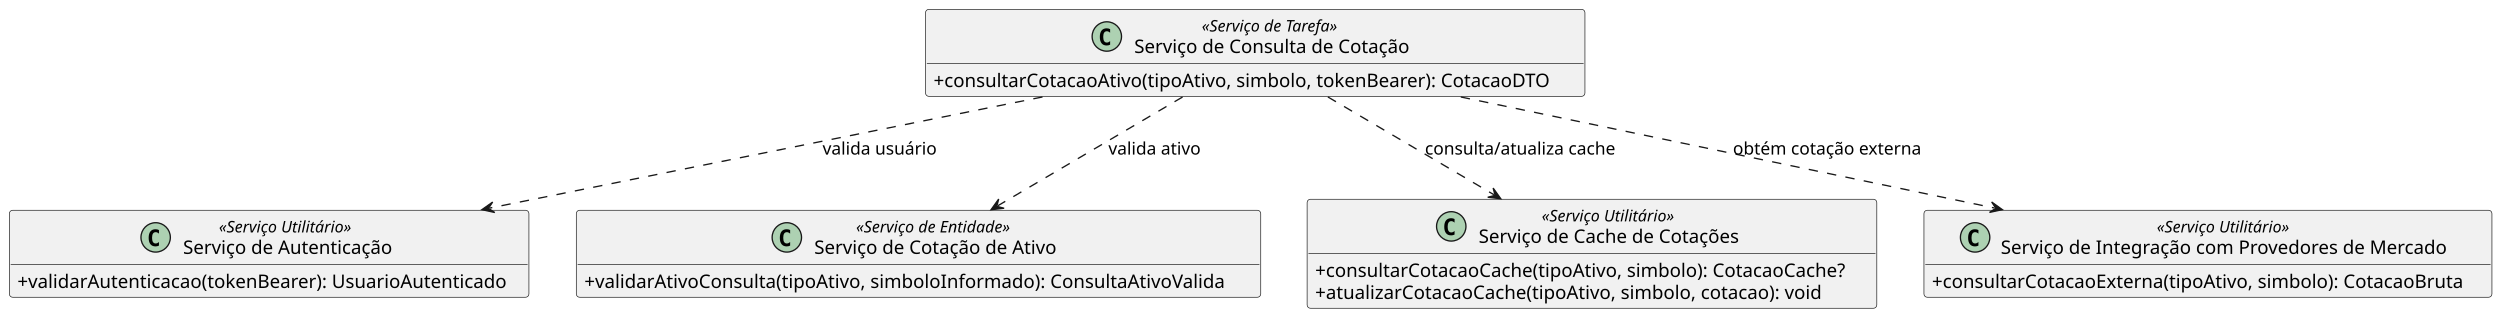
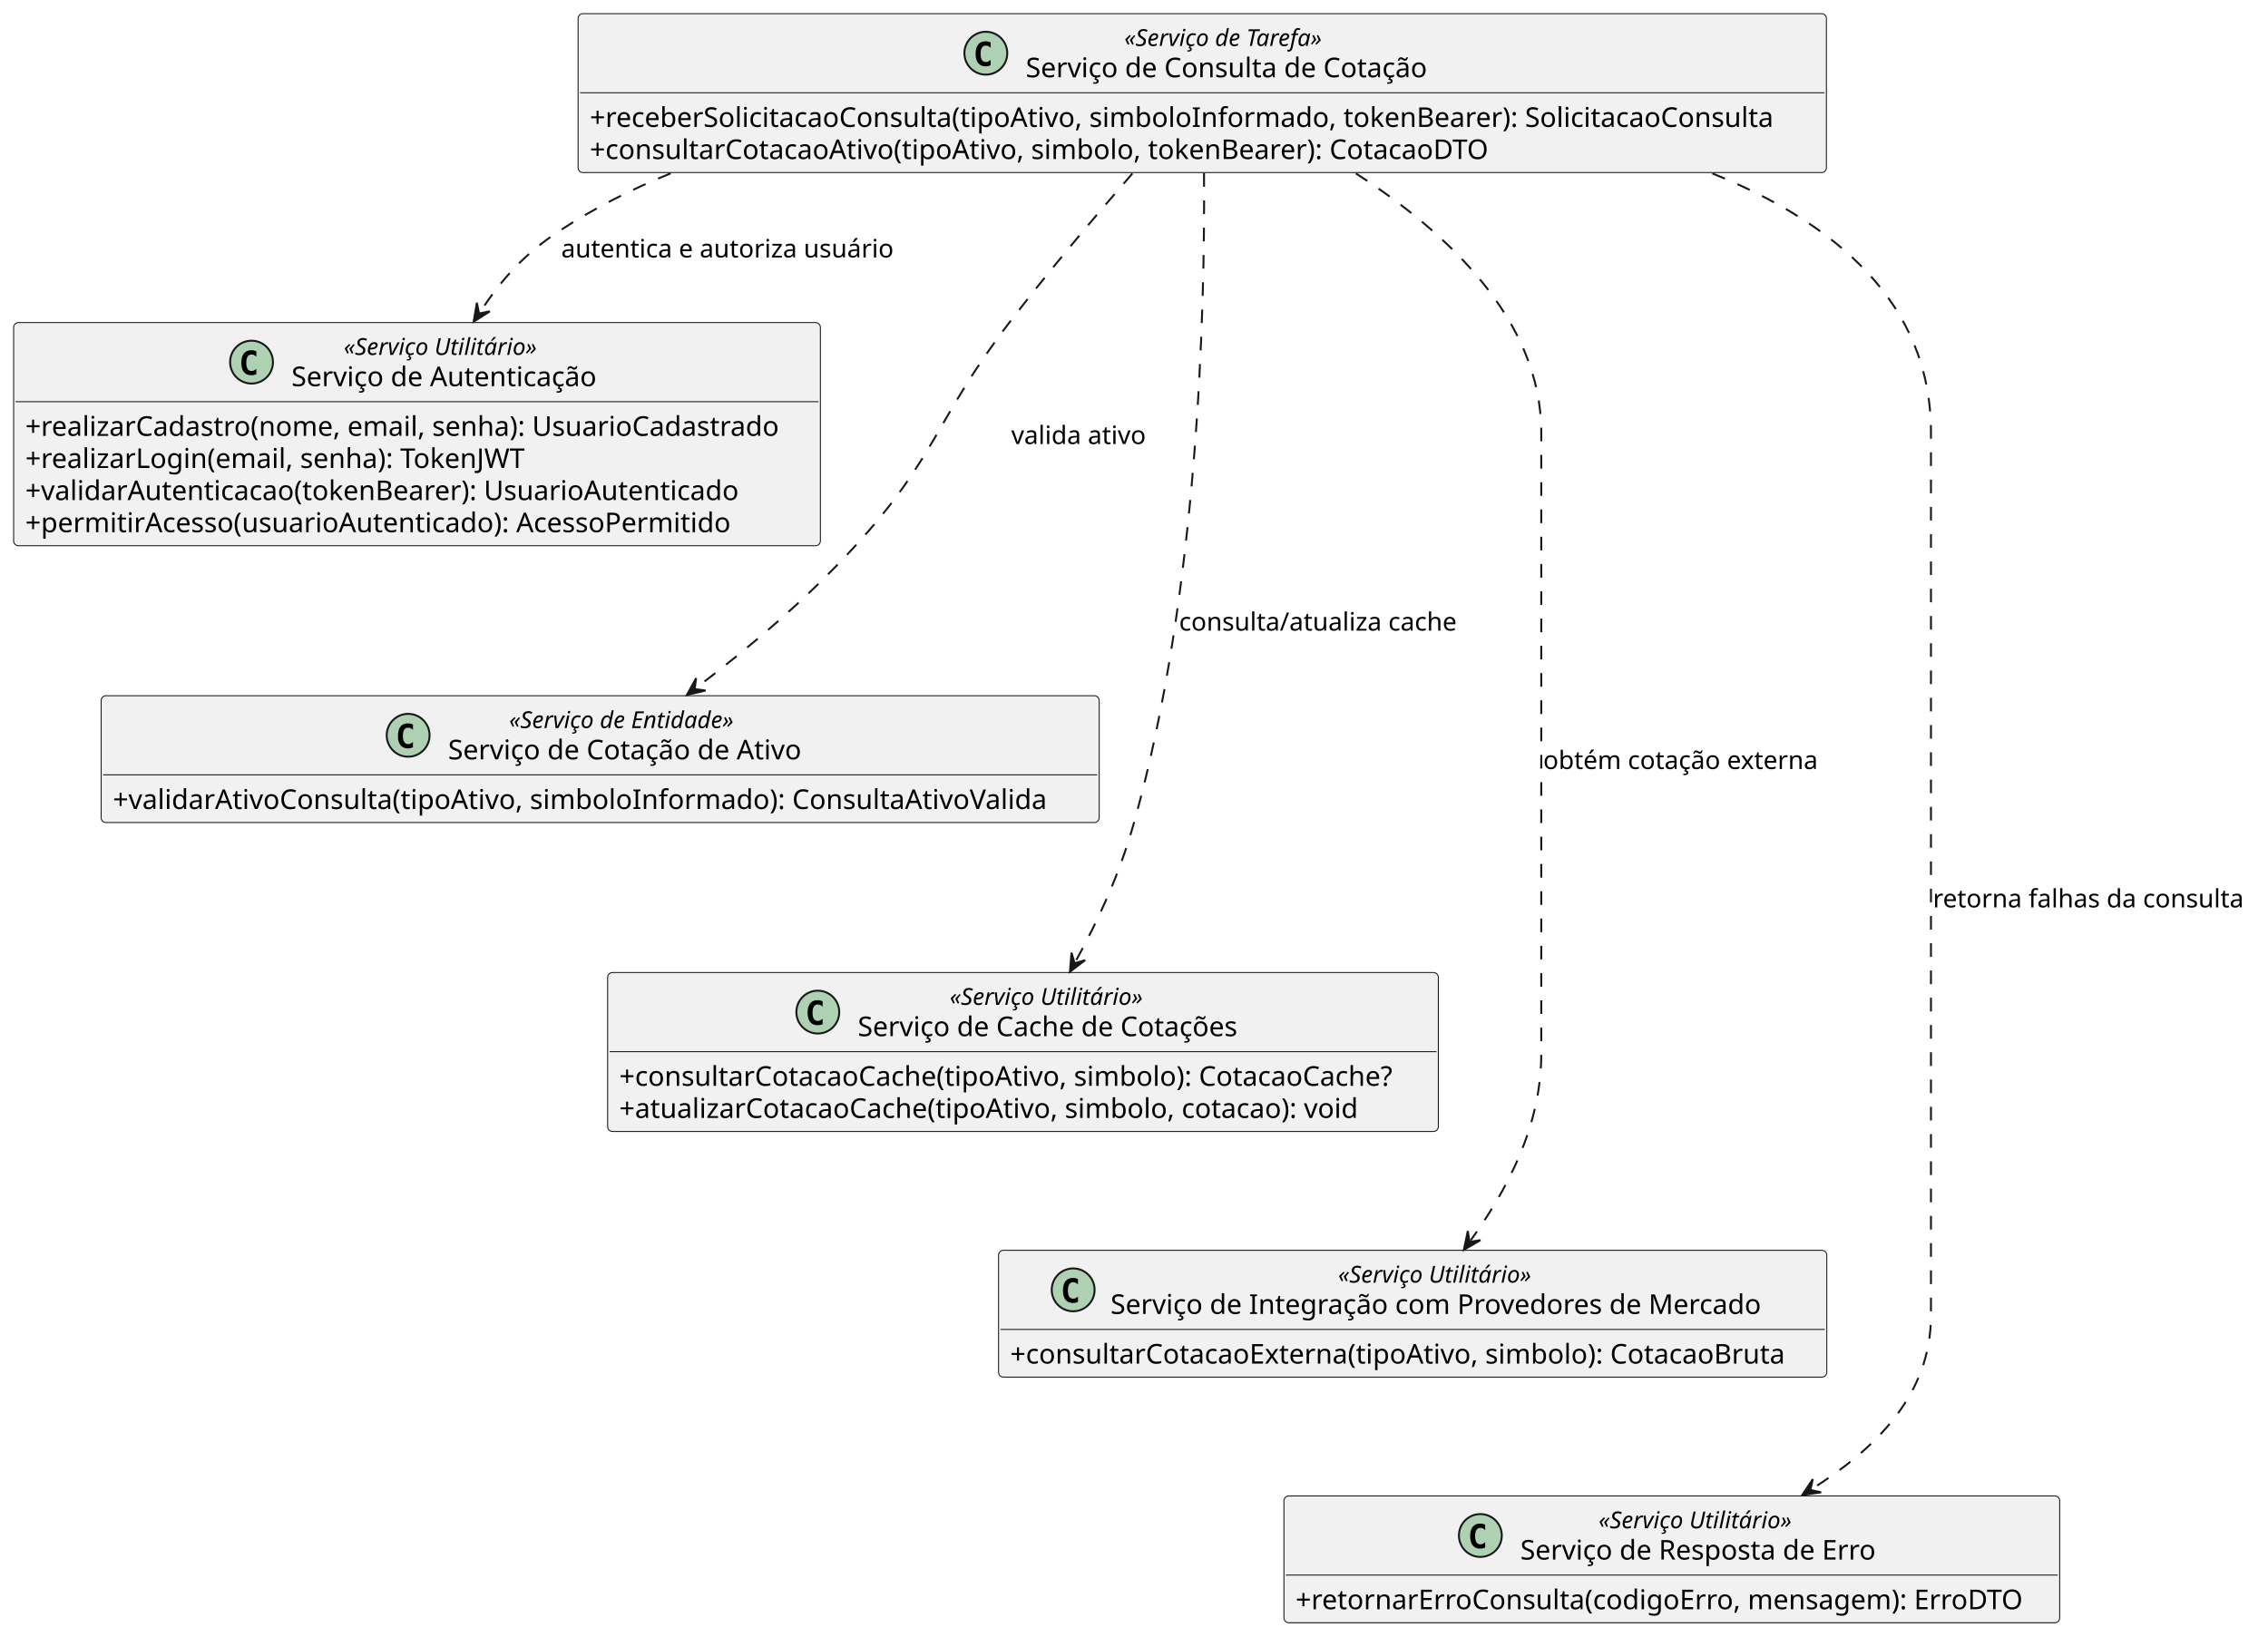
- <svg xmlns="http://www.w3.org/2000/svg" contentStyleType="text/css" data-diagram-type="CLASS" height="237px" preserveAspectRatio="none" style="width:1871px;height:237px;background:#FFFFFF;" version="1.1" viewBox="0 0 1871 237" width="1871px" zoomAndPan="magnify">
+ <svg xmlns="http://www.w3.org/2000/svg" contentStyleType="text/css" data-diagram-type="CLASS" height="840px" preserveAspectRatio="none" style="width:1164px;height:840px;background:#FFFFFF;" version="1.1" viewBox="0 0 1164 840" width="1164px" zoomAndPan="magnify">
  <defs />
  <g>
-     <g class="entity" data-qualified-name="ServicoAutenticacao" data-source-line="4" id="ent0002">
-       <rect fill="#F1F1F1" height="65.109" rx="2.5" ry="2.5" style="stroke:#181818;stroke-width:0.5;" width="388.845" x="7" y="157.36" />
-       <ellipse cx="116.491" cy="177.671" fill="#ADD1B2" rx="11" ry="11" style="stroke:#181818;stroke-width:1;" />
-       <path d="M118.964,183.814 Q118.383,184.112 117.744,184.262 Q117.105,184.411 116.399,184.411 Q113.893,184.411 112.573,182.759 Q111.253,181.108 111.253,177.987 Q111.253,174.857 112.573,173.205 Q113.893,171.553 116.399,171.553 Q117.105,171.553 117.752,171.703 Q118.4,171.852 118.964,172.151 L118.964,174.874 Q118.334,174.293 117.74,174.023 Q117.147,173.753 116.516,173.753 Q115.171,173.753 114.486,174.82 Q113.801,175.886 113.801,177.987 Q113.801,180.078 114.486,181.145 Q115.171,182.212 116.516,182.212 Q117.147,182.212 117.74,181.942 Q118.334,181.672 118.964,181.091 Z " fill="#000000" />
-       <text fill="#000000" font-family="sans-serif" font-size="12" font-style="italic" lengthAdjust="spacing" textLength="107.701" x="163.822" y="173.962">«Serviço Utilitário»</text>
-       <text fill="#000000" font-family="sans-serif" font-size="14" lengthAdjust="spacing" textLength="161.362" x="136.991" y="190.028">Serviço de Autenticação</text>
-       <line style="stroke:#181818;stroke-width:0.5;" x1="8" x2="394.845" y1="197.981" y2="197.981" />
-       <text fill="#000000" font-family="sans-serif" font-size="14" lengthAdjust="spacing" textLength="376.845" x="13" y="215.516">+validarAutenticacao(tokenBearer): UsuarioAutenticado</text>
+     <g class="entity" data-qualified-name="ServicoAutenticacao" data-source-line="5" id="ent0002">
+       <rect fill="#F1F1F1" height="114.574" rx="2.5" ry="2.5" style="stroke:#181818;stroke-width:0.5;" width="414.049" x="7" y="165.6" />
+       <ellipse cx="129.093" cy="185.911" fill="#ADD1B2" rx="11" ry="11" style="stroke:#181818;stroke-width:1;" />
+       <path d="M131.566,192.054 Q130.985,192.352 130.346,192.502 Q129.707,192.651 129.001,192.651 Q126.495,192.651 125.175,190.999 Q123.855,189.348 123.855,186.226 Q123.855,183.097 125.175,181.445 Q126.495,179.793 129.001,179.793 Q129.707,179.793 130.355,179.943 Q131.002,180.092 131.566,180.391 L131.566,183.114 Q130.935,182.533 130.342,182.263 Q129.749,181.993 129.118,181.993 Q127.773,181.993 127.088,183.06 Q126.403,184.126 126.403,186.226 Q126.403,188.318 127.088,189.385 Q127.773,190.452 129.118,190.452 Q129.749,190.452 130.342,190.182 Q130.935,189.912 131.566,189.331 Z " fill="#000000" />
+       <text fill="#000000" font-family="sans-serif" font-size="12" font-style="italic" lengthAdjust="spacing" textLength="107.701" x="176.424" y="182.202">«Serviço Utilitário»</text>
+       <text fill="#000000" font-family="sans-serif" font-size="14" lengthAdjust="spacing" textLength="161.362" x="149.593" y="198.268">Serviço de Autenticação</text>
+       <line style="stroke:#181818;stroke-width:0.5;" x1="8" x2="420.049" y1="206.221" y2="206.221" />
+       <text fill="#000000" font-family="sans-serif" font-size="14" lengthAdjust="spacing" textLength="402.049" x="13" y="223.756">+realizarCadastro(nome, email, senha): UsuarioCadastrado</text>
+       <text fill="#000000" font-family="sans-serif" font-size="14" lengthAdjust="spacing" textLength="270.368" x="13" y="240.244">+realizarLogin(email, senha): TokenJWT</text>
+       <text fill="#000000" font-family="sans-serif" font-size="14" lengthAdjust="spacing" textLength="376.845" x="13" y="256.733">+validarAutenticacao(tokenBearer): UsuarioAutenticado</text>
+       <text fill="#000000" font-family="sans-serif" font-size="14" lengthAdjust="spacing" textLength="375.935" x="13" y="273.221">+permitirAcesso(usuarioAutenticado): AcessoPermitido</text>
    </g>
-     <g class="entity" data-qualified-name="ServicoCotacaoAtivo" data-source-line="8" id="ent0003">
-       <rect fill="#F1F1F1" height="65.109" rx="2.5" ry="2.5" style="stroke:#181818;stroke-width:0.5;" width="512.227" x="431.31" y="157.36" />
-       <ellipse cx="588.865" cy="177.671" fill="#ADD1B2" rx="11" ry="11" style="stroke:#181818;stroke-width:1;" />
-       <path d="M591.338,183.814 Q590.757,184.112 590.118,184.262 Q589.479,184.411 588.773,184.411 Q586.266,184.411 584.946,182.759 Q583.626,181.108 583.626,177.987 Q583.626,174.857 584.946,173.205 Q586.266,171.553 588.773,171.553 Q589.479,171.553 590.126,171.703 Q590.773,171.852 591.338,172.151 L591.338,174.874 Q590.707,174.293 590.114,174.023 Q589.52,173.753 588.889,173.753 Q587.544,173.753 586.86,174.82 Q586.175,175.886 586.175,177.987 Q586.175,180.078 586.86,181.145 Q587.544,182.212 588.889,182.212 Q589.52,182.212 590.114,181.942 Q590.707,181.672 591.338,181.091 Z " fill="#000000" />
-       <text fill="#000000" font-family="sans-serif" font-size="12" font-style="italic" lengthAdjust="spacing" textLength="125.988" x="640.679" y="173.962">«Serviço de Entidade»</text>
-       <text fill="#000000" font-family="sans-serif" font-size="14" lengthAdjust="spacing" textLength="188.617" x="609.365" y="190.028">Serviço de Cotação de Ativo</text>
-       <line style="stroke:#181818;stroke-width:0.5;" x1="432.31" x2="942.537" y1="197.981" y2="197.981" />
-       <text fill="#000000" font-family="sans-serif" font-size="14" lengthAdjust="spacing" textLength="500.227" x="437.31" y="215.516">+validarAtivoConsulta(tipoAtivo, simboloInformado): ConsultaAtivoValida</text>
+     <g class="entity" data-qualified-name="ServicoCotacaoAtivo" data-source-line="12" id="ent0003">
+       <rect fill="#F1F1F1" height="65.109" rx="2.5" ry="2.5" style="stroke:#181818;stroke-width:0.5;" width="512.227" x="51.91" y="357.17" />
+       <ellipse cx="209.465" cy="377.481" fill="#ADD1B2" rx="11" ry="11" style="stroke:#181818;stroke-width:1;" />
+       <path d="M211.938,383.624 Q211.357,383.922 210.718,384.072 Q210.078,384.221 209.373,384.221 Q206.866,384.221 205.546,382.569 Q204.226,380.918 204.226,377.796 Q204.226,374.667 205.546,373.015 Q206.866,371.363 209.373,371.363 Q210.078,371.363 210.726,371.513 Q211.373,371.662 211.938,371.961 L211.938,374.684 Q211.307,374.103 210.714,373.833 Q210.12,373.563 209.489,373.563 Q208.144,373.563 207.46,374.63 Q206.775,375.696 206.775,377.796 Q206.775,379.888 207.46,380.955 Q208.144,382.022 209.489,382.022 Q210.12,382.022 210.714,381.752 Q211.307,381.482 211.938,380.901 Z " fill="#000000" />
+       <text fill="#000000" font-family="sans-serif" font-size="12" font-style="italic" lengthAdjust="spacing" textLength="125.988" x="261.279" y="373.772">«Serviço de Entidade»</text>
+       <text fill="#000000" font-family="sans-serif" font-size="14" lengthAdjust="spacing" textLength="188.617" x="229.965" y="389.838">Serviço de Cotação de Ativo</text>
+       <line style="stroke:#181818;stroke-width:0.5;" x1="52.91" x2="563.137" y1="397.791" y2="397.791" />
+       <text fill="#000000" font-family="sans-serif" font-size="14" lengthAdjust="spacing" textLength="500.227" x="57.91" y="415.326">+validarAtivoConsulta(tipoAtivo, simboloInformado): ConsultaAtivoValida</text>
    </g>
-     <g class="entity" data-qualified-name="ServicoCacheCotacoes" data-source-line="12" id="ent0004">
-       <rect fill="#F1F1F1" height="81.598" rx="2.5" ry="2.5" style="stroke:#181818;stroke-width:0.5;" width="426.347" x="978.25" y="149.11" />
-       <ellipse cx="1086.118" cy="169.421" fill="#ADD1B2" rx="11" ry="11" style="stroke:#181818;stroke-width:1;" />
-       <path d="M1088.591,175.564 Q1088.01,175.862 1087.371,176.012 Q1086.731,176.161 1086.026,176.161 Q1083.519,176.161 1082.199,174.509 Q1080.879,172.858 1080.879,169.737 Q1080.879,166.607 1082.199,164.955 Q1083.519,163.303 1086.026,163.303 Q1086.731,163.303 1087.379,163.453 Q1088.026,163.602 1088.591,163.901 L1088.591,166.624 Q1087.96,166.043 1087.367,165.773 Q1086.773,165.503 1086.142,165.503 Q1084.797,165.503 1084.112,166.57 Q1083.428,167.636 1083.428,169.737 Q1083.428,171.828 1084.112,172.895 Q1084.797,173.962 1086.142,173.962 Q1086.773,173.962 1087.367,173.692 Q1087.96,173.422 1088.591,172.841 Z " fill="#000000" />
-       <text fill="#000000" font-family="sans-serif" font-size="12" font-style="italic" lengthAdjust="spacing" textLength="107.701" x="1153.823" y="165.712">«Serviço Utilitário»</text>
-       <text fill="#000000" font-family="sans-serif" font-size="14" lengthAdjust="spacing" textLength="202.111" x="1106.618" y="181.778">Serviço de Cache de Cotações</text>
-       <line style="stroke:#181818;stroke-width:0.5;" x1="979.25" x2="1403.597" y1="189.731" y2="189.731" />
-       <text fill="#000000" font-family="sans-serif" font-size="14" lengthAdjust="spacing" textLength="414.347" x="984.25" y="207.266">+consultarCotacaoCache(tipoAtivo, simbolo): CotacaoCache?</text>
-       <text fill="#000000" font-family="sans-serif" font-size="14" lengthAdjust="spacing" textLength="398.351" x="984.25" y="223.755">+atualizarCotacaoCache(tipoAtivo, simbolo, cotacao): void</text>
+     <g class="entity" data-qualified-name="ServicoCacheCotacoes" data-source-line="16" id="ent0004">
+       <rect fill="#F1F1F1" height="81.598" rx="2.5" ry="2.5" style="stroke:#181818;stroke-width:0.5;" width="426.347" x="311.85" y="499.28" />
+       <ellipse cx="419.718" cy="519.591" fill="#ADD1B2" rx="11" ry="11" style="stroke:#181818;stroke-width:1;" />
+       <path d="M422.191,525.734 Q421.61,526.032 420.971,526.182 Q420.331,526.331 419.626,526.331 Q417.119,526.331 415.799,524.679 Q414.479,523.028 414.479,519.907 Q414.479,516.777 415.799,515.125 Q417.119,513.473 419.626,513.473 Q420.331,513.473 420.979,513.623 Q421.626,513.772 422.191,514.071 L422.191,516.794 Q421.56,516.213 420.966,515.943 Q420.373,515.673 419.742,515.673 Q418.397,515.673 417.712,516.74 Q417.028,517.806 417.028,519.907 Q417.028,521.998 417.712,523.065 Q418.397,524.132 419.742,524.132 Q420.373,524.132 420.966,523.862 Q421.56,523.592 422.191,523.011 Z " fill="#000000" />
+       <text fill="#000000" font-family="sans-serif" font-size="12" font-style="italic" lengthAdjust="spacing" textLength="107.701" x="487.423" y="515.882">«Serviço Utilitário»</text>
+       <text fill="#000000" font-family="sans-serif" font-size="14" lengthAdjust="spacing" textLength="202.111" x="440.218" y="531.948">Serviço de Cache de Cotações</text>
+       <line style="stroke:#181818;stroke-width:0.5;" x1="312.85" x2="737.197" y1="539.901" y2="539.901" />
+       <text fill="#000000" font-family="sans-serif" font-size="14" lengthAdjust="spacing" textLength="414.347" x="317.85" y="557.436">+consultarCotacaoCache(tipoAtivo, simbolo): CotacaoCache?</text>
+       <text fill="#000000" font-family="sans-serif" font-size="14" lengthAdjust="spacing" textLength="398.351" x="317.85" y="573.924">+atualizarCotacaoCache(tipoAtivo, simbolo, cotacao): void</text>
    </g>
-     <g class="entity" data-qualified-name="ServicoIntegracaoMercado" data-source-line="17" id="ent0005">
-       <rect fill="#F1F1F1" height="65.109" rx="2.5" ry="2.5" style="stroke:#181818;stroke-width:0.5;" width="425.082" x="1439.88" y="157.36" />
-       <ellipse cx="1478.177" cy="177.671" fill="#ADD1B2" rx="11" ry="11" style="stroke:#181818;stroke-width:1;" />
-       <path d="M1480.65,183.814 Q1480.069,184.112 1479.43,184.262 Q1478.791,184.411 1478.085,184.411 Q1475.578,184.411 1474.258,182.759 Q1472.938,181.108 1472.938,177.987 Q1472.938,174.857 1474.258,173.205 Q1475.578,171.553 1478.085,171.553 Q1478.791,171.553 1479.438,171.703 Q1480.085,171.852 1480.65,172.151 L1480.65,174.874 Q1480.019,174.293 1479.426,174.023 Q1478.832,173.753 1478.201,173.753 Q1476.856,173.753 1476.172,174.82 Q1475.487,175.886 1475.487,177.987 Q1475.487,180.078 1476.172,181.145 Q1476.856,182.212 1478.201,182.212 Q1478.832,182.212 1479.426,181.942 Q1480.019,181.672 1480.65,181.091 Z " fill="#000000" />
-       <text fill="#000000" font-family="sans-serif" font-size="12" font-style="italic" lengthAdjust="spacing" textLength="107.701" x="1614.159" y="173.962">«Serviço Utilitário»</text>
-       <text fill="#000000" font-family="sans-serif" font-size="14" lengthAdjust="spacing" textLength="341.312" x="1497.354" y="190.028">Serviço de Integração com Provedores de Mercado</text>
-       <line style="stroke:#181818;stroke-width:0.5;" x1="1440.88" x2="1863.962" y1="197.981" y2="197.981" />
-       <text fill="#000000" font-family="sans-serif" font-size="14" lengthAdjust="spacing" textLength="413.082" x="1445.88" y="215.516">+consultarCotacaoExterna(tipoAtivo, simbolo): CotacaoBruta</text>
+     <g class="entity" data-qualified-name="ServicoIntegracaoMercado" data-source-line="21" id="ent0005">
+       <rect fill="#F1F1F1" height="65.109" rx="2.5" ry="2.5" style="stroke:#181818;stroke-width:0.5;" width="425.082" x="512.48" y="641.88" />
+       <ellipse cx="550.777" cy="662.191" fill="#ADD1B2" rx="11" ry="11" style="stroke:#181818;stroke-width:1;" />
+       <path d="M553.25,668.334 Q552.669,668.632 552.03,668.782 Q551.39,668.931 550.685,668.931 Q548.178,668.931 546.858,667.279 Q545.538,665.628 545.538,662.506 Q545.538,659.377 546.858,657.725 Q548.178,656.073 550.685,656.073 Q551.39,656.073 552.038,656.223 Q552.685,656.372 553.25,656.671 L553.25,659.394 Q552.619,658.813 552.025,658.543 Q551.432,658.273 550.801,658.273 Q549.456,658.273 548.772,659.34 Q548.087,660.406 548.087,662.506 Q548.087,664.598 548.772,665.665 Q549.456,666.732 550.801,666.732 Q551.432,666.732 552.025,666.462 Q552.619,666.192 553.25,665.611 Z " fill="#000000" />
+       <text fill="#000000" font-family="sans-serif" font-size="12" font-style="italic" lengthAdjust="spacing" textLength="107.701" x="686.759" y="658.482">«Serviço Utilitário»</text>
+       <text fill="#000000" font-family="sans-serif" font-size="14" lengthAdjust="spacing" textLength="341.312" x="569.954" y="674.548">Serviço de Integração com Provedores de Mercado</text>
+       <line style="stroke:#181818;stroke-width:0.5;" x1="513.48" x2="936.562" y1="682.501" y2="682.501" />
+       <text fill="#000000" font-family="sans-serif" font-size="14" lengthAdjust="spacing" textLength="413.082" x="518.48" y="700.036">+consultarCotacaoExterna(tipoAtivo, simbolo): CotacaoBruta</text>
    </g>
-     <g class="entity" data-qualified-name="ServicoConsultaCotacao" data-source-line="21" id="ent0006">
-       <rect fill="#F1F1F1" height="65.109" rx="2.5" ry="2.5" style="stroke:#181818;stroke-width:0.5;" width="493.496" x="692.67" y="7" />
-       <ellipse cx="828.346" cy="27.311" fill="#ADD1B2" rx="11" ry="11" style="stroke:#181818;stroke-width:1;" />
-       <path d="M830.819,33.454 Q830.238,33.752 829.599,33.902 Q828.96,34.051 828.255,34.051 Q825.748,34.051 824.428,32.399 Q823.108,30.748 823.108,27.627 Q823.108,24.497 824.428,22.845 Q825.748,21.193 828.255,21.193 Q828.96,21.193 829.607,21.343 Q830.255,21.492 830.819,21.791 L830.819,24.514 Q830.189,23.933 829.595,23.663 Q829.001,23.393 828.371,23.393 Q827.026,23.393 826.341,24.46 Q825.656,25.526 825.656,27.627 Q825.656,29.718 826.341,30.785 Q827.026,31.852 828.371,31.852 Q829.001,31.852 829.595,31.582 Q830.189,31.312 830.819,30.731 Z " fill="#000000" />
-       <text fill="#000000" font-family="sans-serif" font-size="12" font-style="italic" lengthAdjust="spacing" textLength="112.512" x="899.412" y="23.602">«Serviço de Tarefa»</text>
-       <text fill="#000000" font-family="sans-serif" font-size="14" lengthAdjust="spacing" textLength="213.644" x="848.846" y="39.668">Serviço de Consulta de Cotação</text>
-       <line style="stroke:#181818;stroke-width:0.5;" x1="693.67" x2="1185.166" y1="47.621" y2="47.621" />
-       <text fill="#000000" font-family="sans-serif" font-size="14" lengthAdjust="spacing" textLength="481.496" x="698.67" y="65.156">+consultarCotacaoAtivo(tipoAtivo, simbolo, tokenBearer): CotacaoDTO</text>
+     <g class="entity" data-qualified-name="ServicoRespostaErro" data-source-line="25" id="ent0006">
+       <rect fill="#F1F1F1" height="65.109" rx="2.5" ry="2.5" style="stroke:#181818;stroke-width:0.5;" width="398.142" x="658.95" y="767.99" />
+       <ellipse cx="759.76" cy="788.301" fill="#ADD1B2" rx="11" ry="11" style="stroke:#181818;stroke-width:1;" />
+       <path d="M762.233,794.444 Q761.652,794.742 761.013,794.892 Q760.373,795.041 759.668,795.041 Q757.161,795.041 755.841,793.389 Q754.521,791.738 754.521,788.616 Q754.521,785.487 755.841,783.835 Q757.161,782.183 759.668,782.183 Q760.373,782.183 761.021,782.333 Q761.668,782.482 762.233,782.781 L762.233,785.504 Q761.602,784.923 761.008,784.653 Q760.415,784.383 759.784,784.383 Q758.439,784.383 757.754,785.45 Q757.07,786.516 757.07,788.616 Q757.07,790.708 757.754,791.775 Q758.439,792.842 759.784,792.842 Q760.415,792.842 761.008,792.572 Q761.602,792.302 762.233,791.721 Z " fill="#000000" />
+       <text fill="#000000" font-family="sans-serif" font-size="12" font-style="italic" lengthAdjust="spacing" textLength="107.701" x="820.42" y="784.592">«Serviço Utilitário»</text>
+       <text fill="#000000" font-family="sans-serif" font-size="14" lengthAdjust="spacing" textLength="188.023" x="780.26" y="800.658">Serviço de Resposta de Erro</text>
+       <line style="stroke:#181818;stroke-width:0.5;" x1="659.95" x2="1056.092" y1="808.611" y2="808.611" />
+       <text fill="#000000" font-family="sans-serif" font-size="14" lengthAdjust="spacing" textLength="386.142" x="664.95" y="826.146">+retornarErroConsulta(codigoErro, mensagem): ErroDTO</text>
    </g>
-     <g class="link" data-entity-1="ent0006" data-entity-2="ent0002" data-link-type="dependency" data-source-line="25" id="lnk7">
-       <path codeLine="25" d="M780.2,72.57 C656.15,97.5 490.622,130.778 366.562,155.718" fill="none" id="ServicoConsultaCotacao-to-ServicoAutenticacao" style="stroke:#181818;stroke-width:1;stroke-dasharray:7,7;" />
-       <polygon fill="#181818" points="360.68,156.9,370.292,159.048,365.582,155.915,368.715,151.205,360.68,156.9" style="stroke:#181818;stroke-width:1;" />
-       <text fill="#000000" font-family="sans-serif" font-size="13" lengthAdjust="spacing" textLength="87.902" x="615.61" y="115.678">valida usuário</text>
+     <g class="entity" data-qualified-name="ServicoConsultaCotacao" data-source-line="29" id="ent0007">
+       <rect fill="#F1F1F1" height="81.598" rx="2.5" ry="2.5" style="stroke:#181818;stroke-width:0.5;" width="640.674" x="296.69" y="7" />
+       <ellipse cx="505.955" cy="27.311" fill="#ADD1B2" rx="11" ry="11" style="stroke:#181818;stroke-width:1;" />
+       <path d="M508.428,33.454 Q507.847,33.752 507.208,33.902 Q506.569,34.051 505.863,34.051 Q503.356,34.051 502.037,32.399 Q500.717,30.748 500.717,27.627 Q500.717,24.497 502.037,22.845 Q503.356,21.193 505.863,21.193 Q506.569,21.193 507.216,21.343 Q507.864,21.492 508.428,21.791 L508.428,24.514 Q507.797,23.933 507.204,23.663 Q506.61,23.393 505.98,23.393 Q504.635,23.393 503.95,24.46 Q503.265,25.526 503.265,27.627 Q503.265,29.718 503.95,30.785 Q504.635,31.852 505.98,31.852 Q506.61,31.852 507.204,31.582 Q507.797,31.312 508.428,30.731 Z " fill="#000000" />
+       <text fill="#000000" font-family="sans-serif" font-size="12" font-style="italic" lengthAdjust="spacing" textLength="112.512" x="577.021" y="23.602">«Serviço de Tarefa»</text>
+       <text fill="#000000" font-family="sans-serif" font-size="14" lengthAdjust="spacing" textLength="213.644" x="526.455" y="39.668">Serviço de Consulta de Cotação</text>
+       <line style="stroke:#181818;stroke-width:0.5;" x1="297.69" x2="936.364" y1="47.621" y2="47.621" />
+       <text fill="#000000" font-family="sans-serif" font-size="14" lengthAdjust="spacing" textLength="628.674" x="302.69" y="65.156">+receberSolicitacaoConsulta(tipoAtivo, simboloInformado, tokenBearer): SolicitacaoConsulta</text>
+       <text fill="#000000" font-family="sans-serif" font-size="14" lengthAdjust="spacing" textLength="481.496" x="302.69" y="81.644">+consultarCotacaoAtivo(tipoAtivo, simbolo, tokenBearer): CotacaoDTO</text>
    </g>
-     <g class="link" data-entity-1="ent0006" data-entity-2="ent0003" data-link-type="dependency" data-source-line="26" id="lnk8">
-       <path codeLine="26" d="M885.05,72.57 C842.66,97.52 789.231,128.976 746.861,153.916" fill="none" id="ServicoConsultaCotacao-to-ServicoCotacaoAtivo" style="stroke:#181818;stroke-width:1;stroke-dasharray:7,7;" />
-       <polygon fill="#181818" points="741.69,156.96,751.475,155.842,745.999,154.424,747.417,148.947,741.69,156.96" style="stroke:#181818;stroke-width:1;" />
-       <text fill="#000000" font-family="sans-serif" font-size="13" lengthAdjust="spacing" textLength="71.411" x="829.51" y="115.678">valida ativo</text>
+     <g class="link" data-entity-1="ent0007" data-entity-2="ent0002" data-link-type="dependency" data-source-line="34" id="lnk8">
+       <path codeLine="34" d="M344.2,89 C324.09,97.17 304.76,106.93 287.02,118.6 C269.32,130.25 257.902,142.787 246.422,160.127" fill="none" id="ServicoConsultaCotacao-to-ServicoAutenticacao" style="stroke:#181818;stroke-width:1;stroke-dasharray:7,7;" />
+       <polygon fill="#181818" points="243.11,165.13,251.414,159.834,245.87,160.961,244.743,155.417,243.11,165.13" style="stroke:#181818;stroke-width:1;" />
+       <text fill="#000000" font-family="sans-serif" font-size="13" lengthAdjust="spacing" textLength="176.268" x="288.02" y="132.168">autentica e autoriza usuário</text>
    </g>
-     <g class="link" data-entity-1="ent0006" data-entity-2="ent0004" data-link-type="dependency" data-source-line="27" id="lnk9">
-       <path codeLine="27" d="M993.79,72.57 C1031.7,94.88 1077.389,121.787 1118.029,145.707" fill="none" id="ServicoConsultaCotacao-to-ServicoCacheCotacoes" style="stroke:#181818;stroke-width:1;stroke-dasharray:7,7;" />
-       <polygon fill="#181818" points="1123.2,148.75,1117.473,140.738,1118.891,146.214,1113.415,147.632,1123.2,148.75" style="stroke:#181818;stroke-width:1;" />
-       <text fill="#000000" font-family="sans-serif" font-size="13" lengthAdjust="spacing" textLength="149.379" x="1066.42" y="115.678">consulta/atualiza cache</text>
+     <g class="link" data-entity-1="ent0007" data-entity-2="ent0003" data-link-type="dependency" data-source-line="35" id="lnk9">
+       <path codeLine="35" d="M581.19,89.06 C561.91,111.21 538.06,139.43 518.02,165.6 C480.43,214.71 480.79,234.55 439.02,280.17 C412.9,308.72 383.984,332.836 357.314,353.136" fill="none" id="ServicoConsultaCotacao-to-ServicoCotacaoAtivo" style="stroke:#181818;stroke-width:1;stroke-dasharray:7,7;" />
+       <polygon fill="#181818" points="352.54,356.77,362.124,354.502,356.519,353.742,357.279,348.136,352.54,356.77" style="stroke:#181818;stroke-width:1;" />
+       <text fill="#000000" font-family="sans-serif" font-size="13" lengthAdjust="spacing" textLength="71.411" x="519.02" y="227.958">valida ativo</text>
    </g>
-     <g class="link" data-entity-1="ent0006" data-entity-2="ent0005" data-link-type="dependency" data-source-line="28" id="lnk10">
-       <path codeLine="28" d="M1093.25,72.57 C1213.1,97.5 1372.826,130.738 1492.686,155.678" fill="none" id="ServicoConsultaCotacao-to-ServicoIntegracaoMercado" style="stroke:#181818;stroke-width:1;stroke-dasharray:7,7;" />
-       <polygon fill="#181818" points="1498.56,156.9,1490.564,151.15,1493.665,155.881,1488.934,158.983,1498.56,156.9" style="stroke:#181818;stroke-width:1;" />
-       <text fill="#000000" font-family="sans-serif" font-size="13" lengthAdjust="spacing" textLength="145.031" x="1296.92" y="115.678">obtém cotação externa</text>
+     <g class="link" data-entity-1="ent0007" data-entity-2="ent0004" data-link-type="dependency" data-source-line="36" id="lnk10">
+       <path codeLine="36" d="M617.93,88.91 C618.48,158.24 615.12,304.41 582.02,422.28 C574.52,449 563.945,471.744 551.995,493.634" fill="none" id="ServicoConsultaCotacao-to-ServicoCacheCotacoes" style="stroke:#181818;stroke-width:1;stroke-dasharray:7,7;" />
+       <polygon fill="#181818" points="549.12,498.9,556.943,492.917,551.516,494.511,549.922,489.084,549.12,498.9" style="stroke:#181818;stroke-width:1;" />
+       <text fill="#000000" font-family="sans-serif" font-size="13" lengthAdjust="spacing" textLength="149.379" x="605.12" y="323.738">consulta/atualiza cache</text>
+     </g>
+     <g class="link" data-entity-1="ent0007" data-entity-2="ent0005" data-link-type="dependency" data-source-line="37" id="lnk11">
+       <path codeLine="37" d="M695.88,89.04 C741.92,118.71 791.02,163.94 791.02,221.89 C791.02,221.89 791.02,221.89 791.02,541.08 C791.02,578.44 773.207,611.222 754.807,636.762" fill="none" id="ServicoConsultaCotacao-to-ServicoIntegracaoMercado" style="stroke:#181818;stroke-width:1;stroke-dasharray:7,7;" />
+       <polygon fill="#181818" points="751.3,641.63,759.806,636.666,754.223,637.573,753.315,631.99,751.3,641.63" style="stroke:#181818;stroke-width:1;" />
+       <text fill="#000000" font-family="sans-serif" font-size="13" lengthAdjust="spacing" textLength="145.031" x="792.02" y="394.798">obtém cotação externa</text>
+     </g>
+     <g class="link" data-entity-1="ent0007" data-entity-2="ent0006" data-link-type="dependency" data-source-line="38" id="lnk12">
+       <path codeLine="38" d="M878.81,89.03 C941.67,114.31 991.02,155.35 991.02,221.89 C991.02,221.89 991.02,221.89 991.02,675.44 C991.02,715.7 963.104,743.447 929.984,764.357" fill="none" id="ServicoConsultaCotacao-to-ServicoRespostaErro" style="stroke:#181818;stroke-width:1;stroke-dasharray:7,7;" />
+       <polygon fill="#181818" points="924.91,767.56,934.656,766.138,929.138,764.891,930.385,759.373,924.91,767.56" style="stroke:#181818;stroke-width:1;" />
+       <text fill="#000000" font-family="sans-serif" font-size="13" lengthAdjust="spacing" textLength="164.474" x="992.02" y="465.848">retorna falhas da consulta</text>
    </g>
  </g>
</svg>
